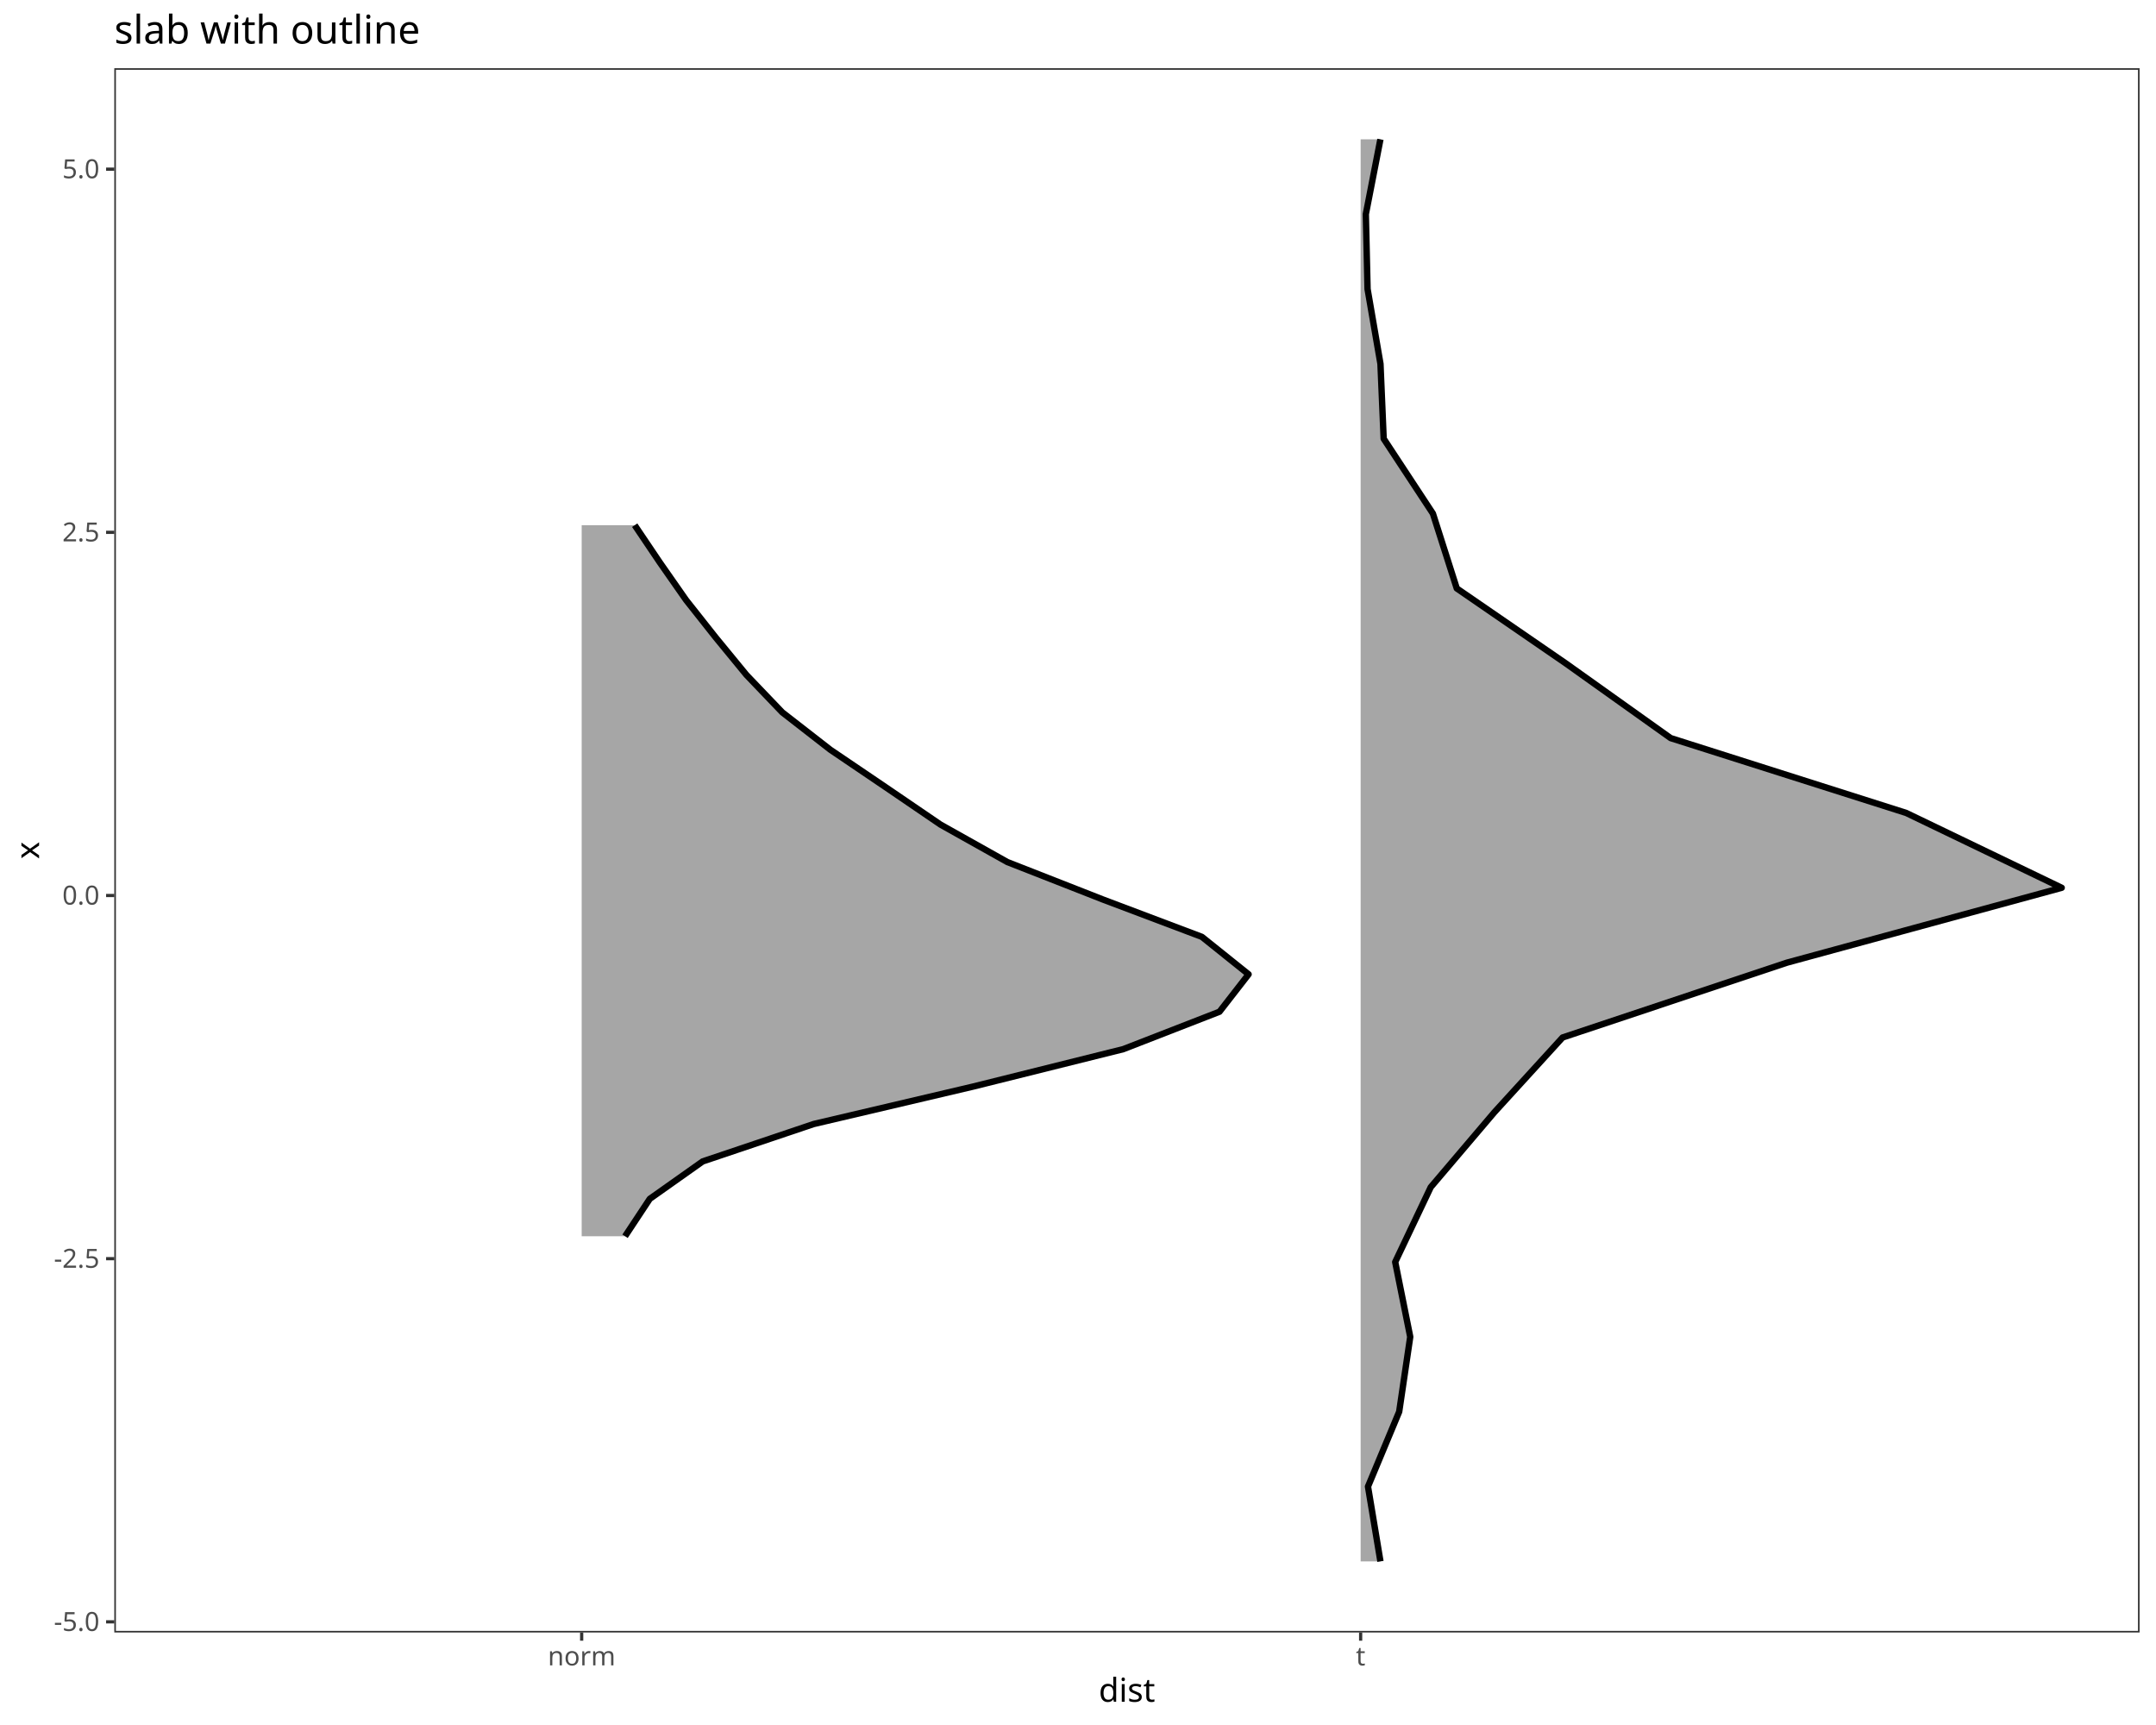
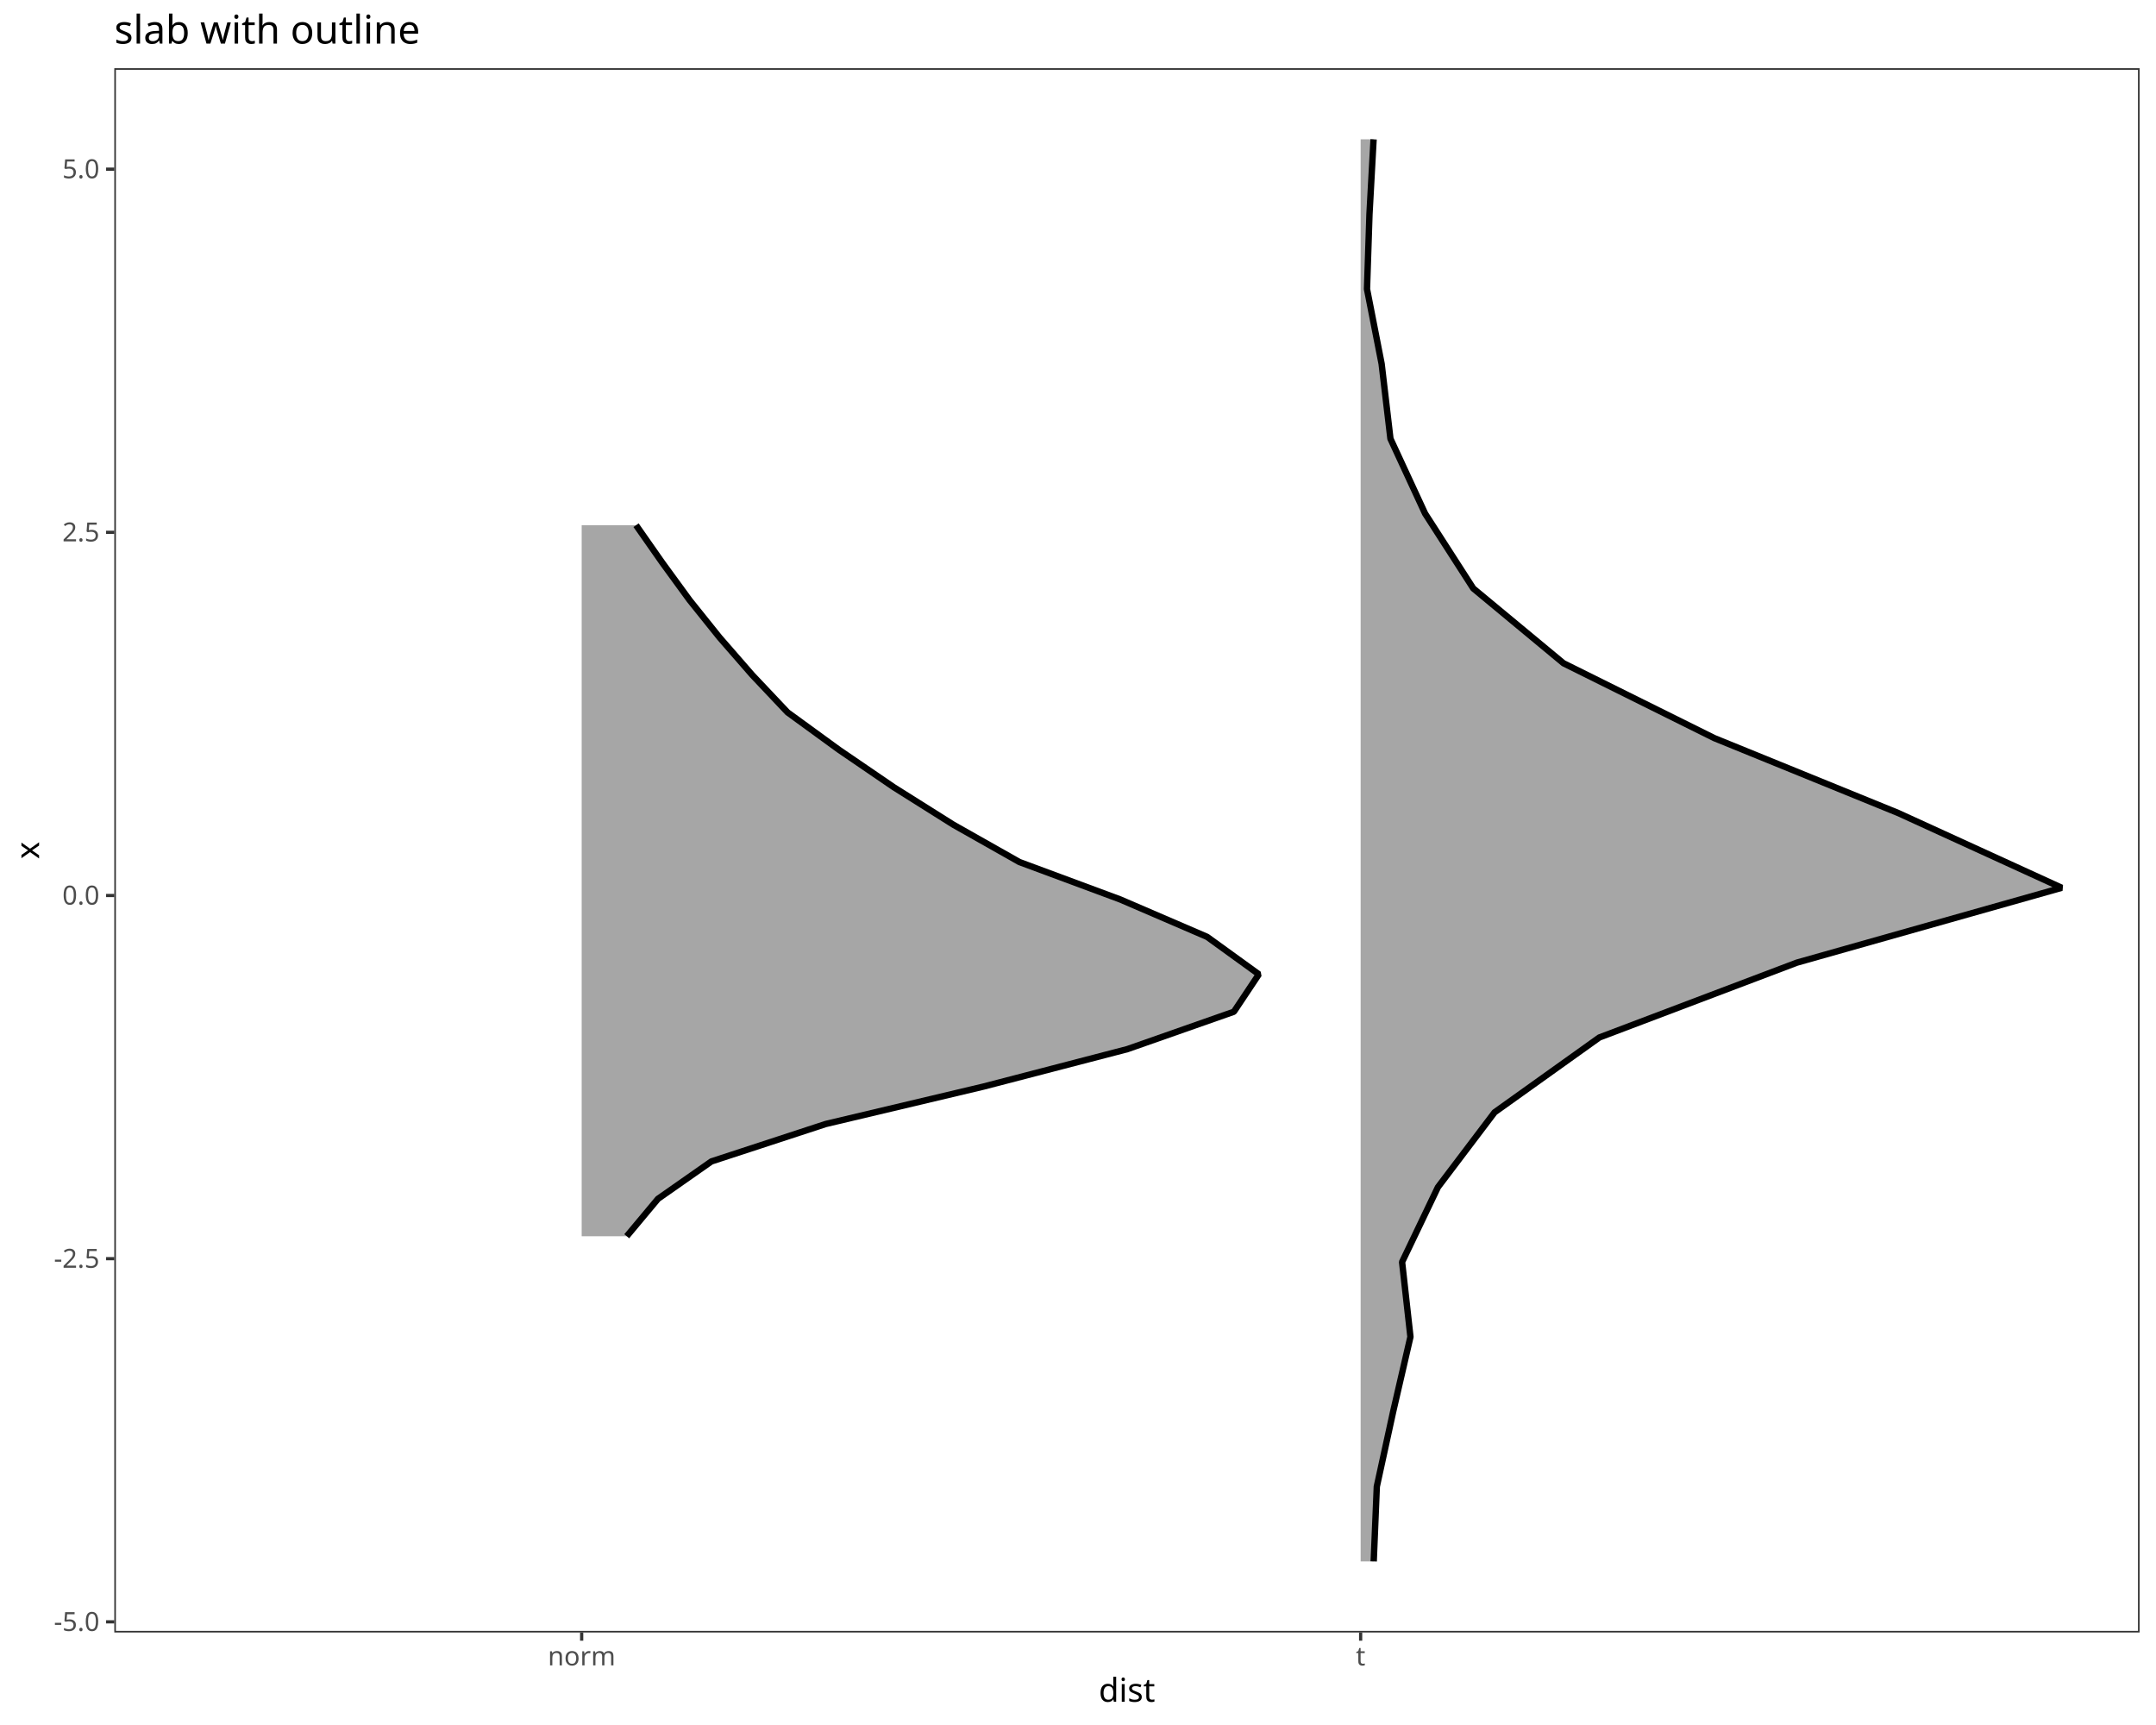
<svg xmlns="http://www.w3.org/2000/svg" class="svglite" data-engine-version="2.0" width="720.00pt" height="576.00pt" viewBox="0 0 720.00 576.00">
  <defs>
    <style type="text/css">
    .svglite line, .svglite polyline, .svglite polygon, .svglite path, .svglite rect, .svglite circle {
      fill: none;
      stroke: #000000;
      stroke-linecap: round;
      stroke-linejoin: round;
      stroke-miterlimit: 10.00;
    }
  </style>
  </defs>
  <rect width="100%" height="100%" style="stroke: none; fill: #FFFFFF;" />
  <defs>
    <clipPath id="cpMC4wMHw3MjAuMDB8MC4wMHw1NzYuMDA=">
      <rect x="0.00" y="0.00" width="720.00" height="576.00" />
    </clipPath>
  </defs>
  <g clip-path="url(#cpMC4wMHw3MjAuMDB8MC4wMHw1NzYuMDA=)">
    <rect x="0.00" y="0.00" width="720.00" height="576.00" style="stroke-width: 1.07; stroke: #FFFFFF; fill: #FFFFFF;" />
  </g>
  <defs>
    <clipPath id="cpMzguMTd8NzE0LjUyfDIyLjc4fDU0NS4xMQ==">
      <rect x="38.17" y="22.78" width="676.35" height="522.33" />
    </clipPath>
  </defs>
  <g clip-path="url(#cpMzguMTd8NzE0LjUyfDIyLjc4fDU0NS4xMQ==)">
    <rect x="38.17" y="22.78" width="676.35" height="522.33" style="stroke-width: 1.07; stroke: none; fill: #FFFFFF;" />
-     <polygon points="461.00,521.37 456.84,496.38 467.26,471.39 470.95,446.39 465.93,421.40 477.80,396.41 499.03,371.42 521.83,346.43 596.77,321.44 688.51,296.44 636.57,271.45 557.92,246.46 522.84,221.47 486.49,196.48 478.52,171.48 462.08,146.49 461.01,121.50 456.70,96.51 456.12,71.52 460.99,46.53 454.39,46.53 454.39,71.52 454.39,96.51 454.39,121.50 454.39,146.49 454.39,171.48 454.39,196.48 454.39,221.47 454.39,246.46 454.39,271.45 454.39,296.44 454.39,321.44 454.39,346.43 454.39,371.42 454.39,396.41 454.39,421.40 454.39,446.39 454.39,471.39 454.39,496.38 454.39,521.37 " style="stroke-width: 2.13; stroke: none; fill: #A6A6A6;" />
-     <polyline points="461.00,521.37 456.84,496.38 467.26,471.39 470.95,446.39 465.93,421.40 477.80,396.41 499.03,371.42 521.83,346.43 596.77,321.44 688.51,296.44 636.57,271.45 557.92,246.46 522.84,221.47 486.49,196.48 478.52,171.48 462.08,146.49 461.01,121.50 456.70,96.51 456.12,71.52 460.99,46.53 " style="stroke-width: 2.13; stroke-linecap: butt;" />
-     <polygon points="208.74,412.80 217.00,400.31 234.67,387.81 271.75,375.32 324.97,362.82 375.13,350.32 407.25,337.83 416.97,325.33 401.37,312.83 368.28,300.34 336.39,287.84 314.10,275.35 295.76,262.85 277.30,250.35 261.24,237.86 249.27,225.36 239.01,212.86 229.13,200.37 220.39,187.87 211.96,175.37 194.25,175.37 194.25,187.87 194.25,200.37 194.25,212.86 194.25,225.36 194.25,237.86 194.25,250.35 194.25,262.85 194.25,275.35 194.25,287.84 194.25,300.34 194.25,312.83 194.25,325.33 194.25,337.83 194.25,350.32 194.25,362.82 194.25,375.32 194.25,387.81 194.25,400.31 194.25,412.80 " style="stroke-width: 2.13; stroke: none; fill: #A6A6A6;" />
-     <polyline points="208.74,412.80 217.00,400.31 234.67,387.81 271.75,375.32 324.97,362.82 375.13,350.32 407.25,337.83 416.97,325.33 401.37,312.83 368.28,300.34 336.39,287.84 314.10,275.35 295.76,262.85 277.30,250.35 261.24,237.86 249.27,225.36 239.01,212.86 229.13,200.37 220.39,187.87 211.96,175.37 " style="stroke-width: 2.13; stroke-linecap: butt;" />
+     <polygon points="458.75,521.37 459.79,496.38 465.24,471.39 471.02,446.39 468.23,421.40 480.20,396.41 499.12,371.42 534.10,346.43 600.07,321.44 688.51,296.44 633.85,271.45 572.48,246.46 522.14,221.47 492.00,196.48 475.91,171.48 464.34,146.49 461.40,121.50 456.51,96.51 457.34,71.52 458.71,46.53 454.39,46.53 454.39,71.52 454.39,96.51 454.39,121.50 454.39,146.49 454.39,171.48 454.39,196.48 454.39,221.47 454.39,246.46 454.39,271.45 454.39,296.44 454.39,321.44 454.39,346.43 454.39,371.42 454.39,396.41 454.39,421.40 454.39,446.39 454.39,471.39 454.39,496.38 454.39,521.37 " style="stroke-width: 2.13; stroke: none; fill: #A6A6A6;" />
+     <polyline points="458.75,521.37 459.79,496.38 465.24,471.39 471.02,446.39 468.23,421.40 480.20,396.41 499.12,371.42 534.10,346.43 600.07,321.44 688.51,296.44 633.85,271.45 572.48,246.46 522.14,221.47 492.00,196.48 475.91,171.48 464.34,146.49 461.40,121.50 456.51,96.51 457.34,71.52 458.71,46.53 " style="stroke-width: 2.13; stroke-linecap: butt; stroke-linejoin: bevel;" />
+     <polygon points="209.30,412.80 219.73,400.31 237.59,387.81 275.74,375.32 328.44,362.82 376.48,350.32 412.06,337.83 420.40,325.33 403.12,312.83 374.11,300.34 340.43,287.84 318.33,275.35 298.46,262.85 280.16,250.35 263.00,237.86 251.19,225.36 240.30,212.86 230.28,200.37 221.16,187.87 212.41,175.37 194.25,175.37 194.25,187.87 194.25,200.37 194.25,212.86 194.25,225.36 194.25,237.86 194.25,250.35 194.25,262.85 194.25,275.35 194.25,287.84 194.25,300.34 194.25,312.83 194.25,325.33 194.25,337.83 194.25,350.32 194.25,362.82 194.25,375.32 194.25,387.81 194.25,400.31 194.25,412.80 " style="stroke-width: 2.13; stroke: none; fill: #A6A6A6;" />
+     <polyline points="209.30,412.80 219.73,400.31 237.59,387.81 275.74,375.32 328.44,362.82 376.48,350.32 412.06,337.83 420.40,325.33 403.12,312.83 374.11,300.34 340.43,287.84 318.33,275.35 298.46,262.85 280.16,250.35 263.00,237.86 251.19,225.36 240.30,212.86 230.28,200.37 221.16,187.87 212.41,175.37 " style="stroke-width: 2.13; stroke-linecap: butt; stroke-linejoin: bevel;" />
    <rect x="38.17" y="22.78" width="676.35" height="522.33" style="stroke-width: 1.07; stroke: #333333;" />
  </g>
  <g clip-path="url(#cpMC4wMHw3MjAuMDB8MC4wMHw1NzYuMDA=)">
    <text x="33.24" y="544.59" text-anchor="end" style="font-size: 8.80px; fill: #4D4D4D; font-family: sans;" textLength="15.16px" lengthAdjust="spacingAndGlyphs">-5.0</text>
    <text x="33.24" y="423.32" text-anchor="end" style="font-size: 8.80px; fill: #4D4D4D; font-family: sans;" textLength="15.16px" lengthAdjust="spacingAndGlyphs">-2.5</text>
    <text x="33.24" y="302.05" text-anchor="end" style="font-size: 8.80px; fill: #4D4D4D; font-family: sans;" textLength="12.23px" lengthAdjust="spacingAndGlyphs">0.0</text>
    <text x="33.24" y="180.78" text-anchor="end" style="font-size: 8.80px; fill: #4D4D4D; font-family: sans;" textLength="12.23px" lengthAdjust="spacingAndGlyphs">2.5</text>
    <text x="33.24" y="59.51" text-anchor="end" style="font-size: 8.80px; fill: #4D4D4D; font-family: sans;" textLength="12.23px" lengthAdjust="spacingAndGlyphs">5.0</text>
    <polyline points="35.43,541.56 38.17,541.56 " style="stroke-width: 1.07; stroke: #333333; stroke-linecap: butt;" />
    <polyline points="35.43,420.29 38.17,420.29 " style="stroke-width: 1.07; stroke: #333333; stroke-linecap: butt;" />
    <polyline points="35.43,299.02 38.17,299.02 " style="stroke-width: 1.07; stroke: #333333; stroke-linecap: butt;" />
    <polyline points="35.43,177.75 38.17,177.75 " style="stroke-width: 1.07; stroke: #333333; stroke-linecap: butt;" />
    <polyline points="35.43,56.48 38.17,56.48 " style="stroke-width: 1.07; stroke: #333333; stroke-linecap: butt;" />
    <polyline points="194.25,547.85 194.25,545.11 " style="stroke-width: 1.07; stroke: #333333; stroke-linecap: butt;" />
    <polyline points="454.39,547.85 454.39,545.11 " style="stroke-width: 1.07; stroke: #333333; stroke-linecap: butt;" />
    <text x="194.25" y="556.10" text-anchor="middle" style="font-size: 8.80px; fill: #4D4D4D; font-family: sans;" textLength="20.05px" lengthAdjust="spacingAndGlyphs">norm</text>
    <text x="454.39" y="556.10" text-anchor="middle" style="font-size: 8.80px; fill: #4D4D4D; font-family: sans;" textLength="2.44px" lengthAdjust="spacingAndGlyphs">t</text>
    <text x="376.34" y="568.24" text-anchor="middle" style="font-size: 11.00px; font-family: sans;" textLength="17.12px" lengthAdjust="spacingAndGlyphs">dist</text>
    <text transform="translate(13.05,283.95) rotate(-90)" text-anchor="middle" style="font-size: 11.00px; font-family: sans;" textLength="5.50px" lengthAdjust="spacingAndGlyphs">x</text>
    <text x="38.17" y="14.56" style="font-size: 13.20px; font-family: sans;" textLength="93.92px" lengthAdjust="spacingAndGlyphs">slab with outline</text>
  </g>
</svg>
